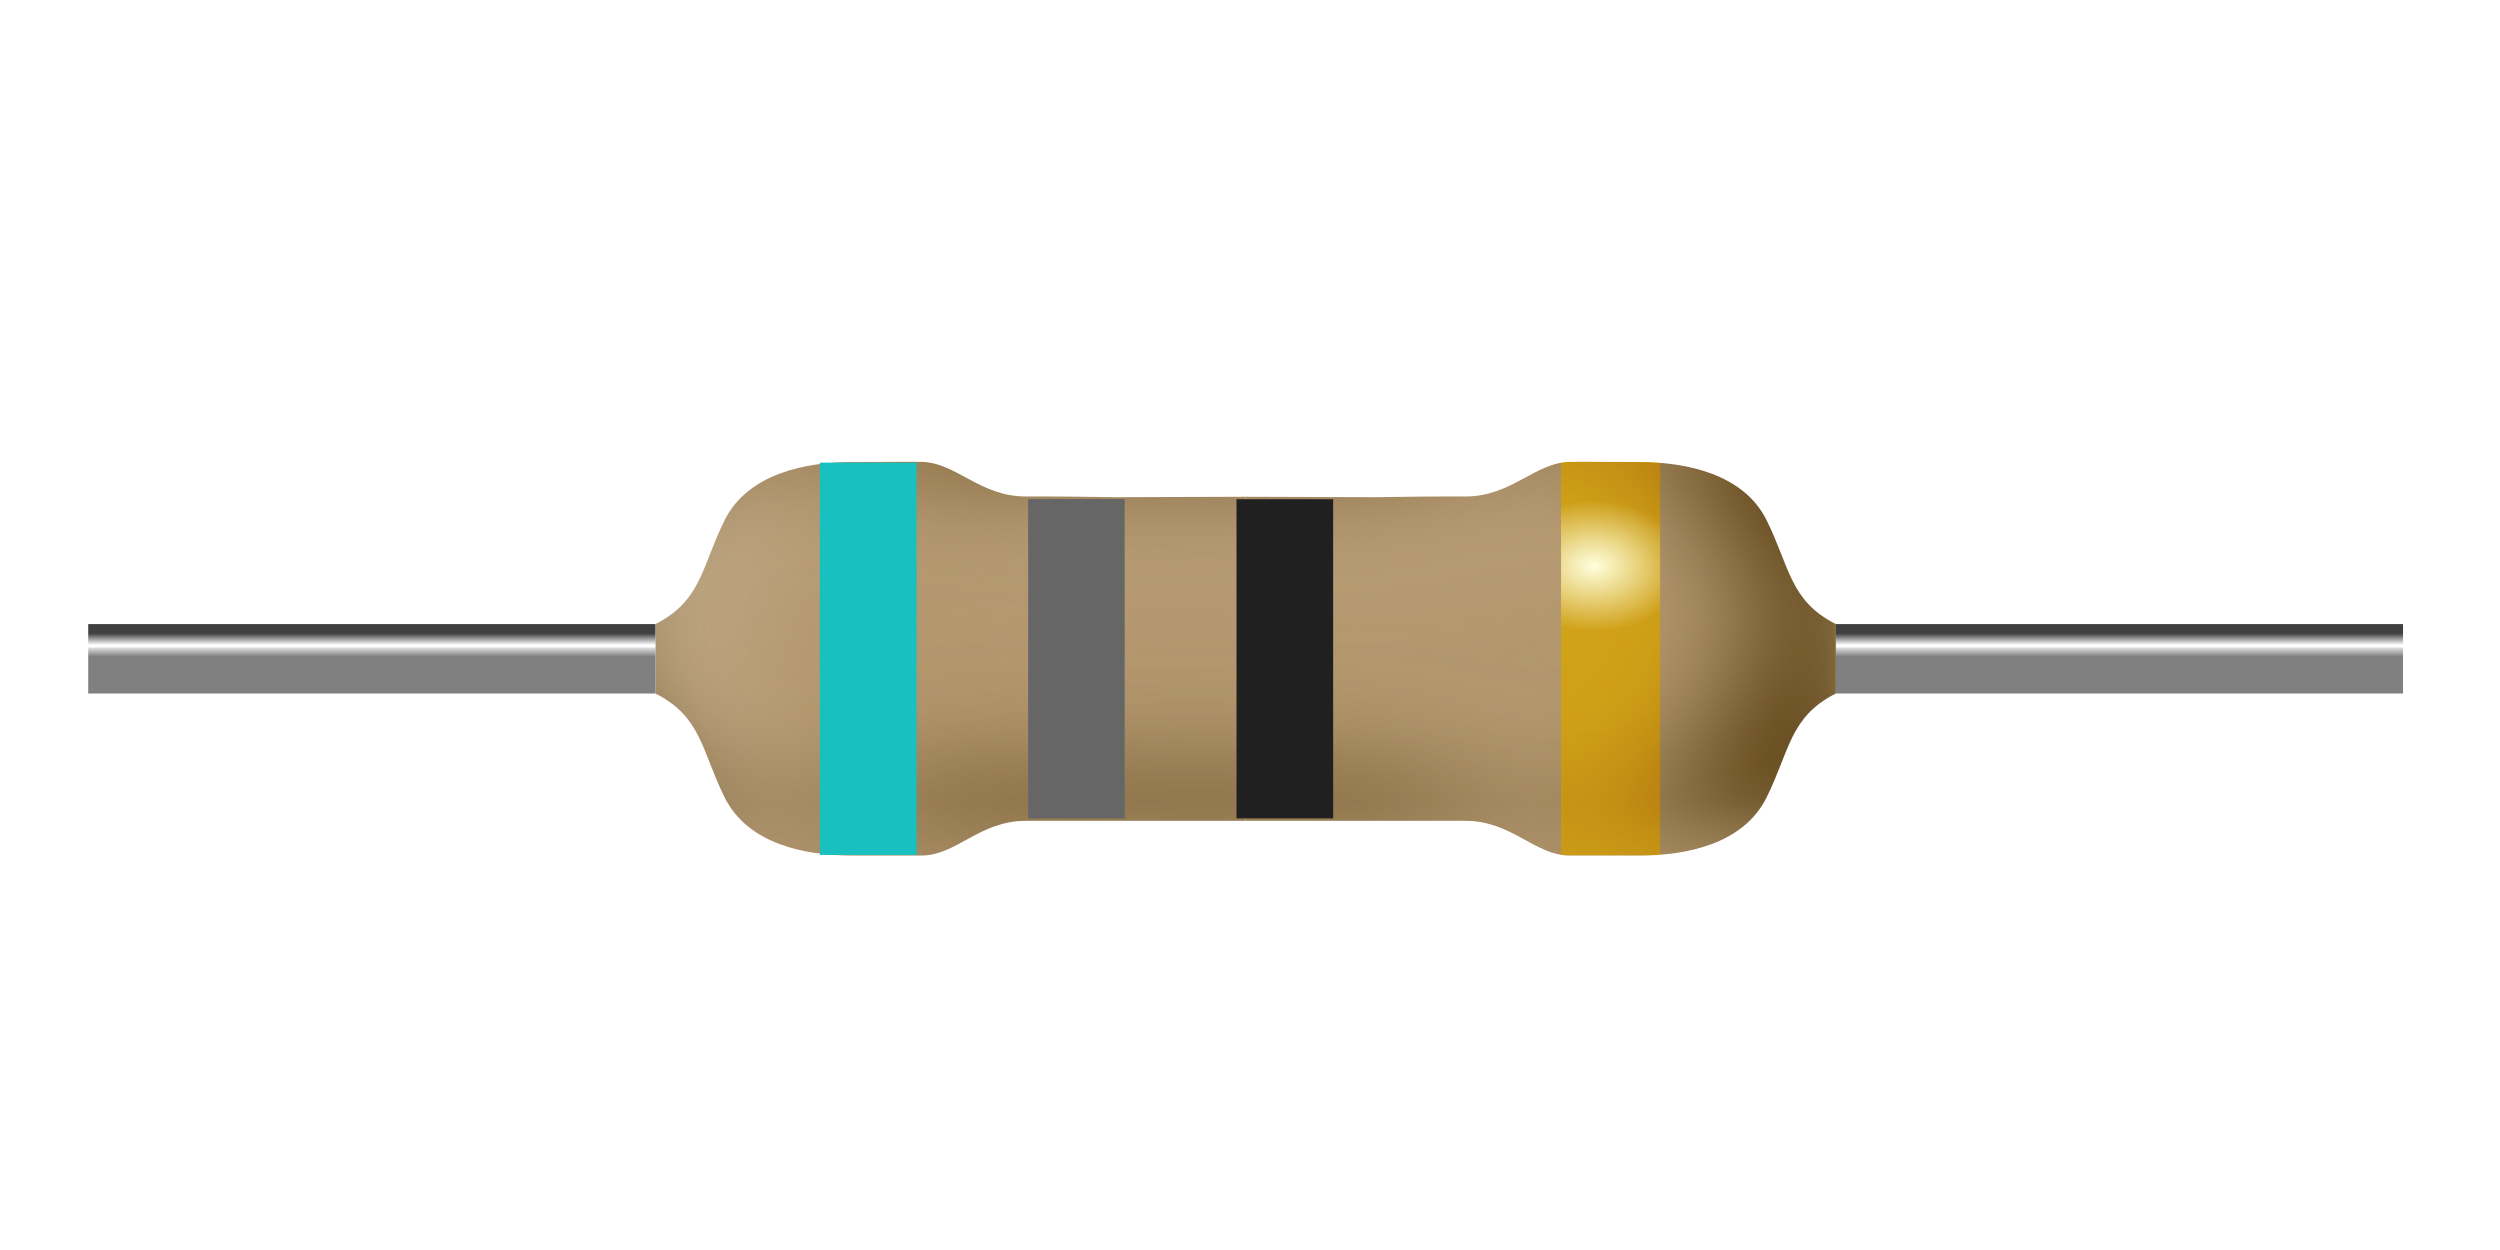
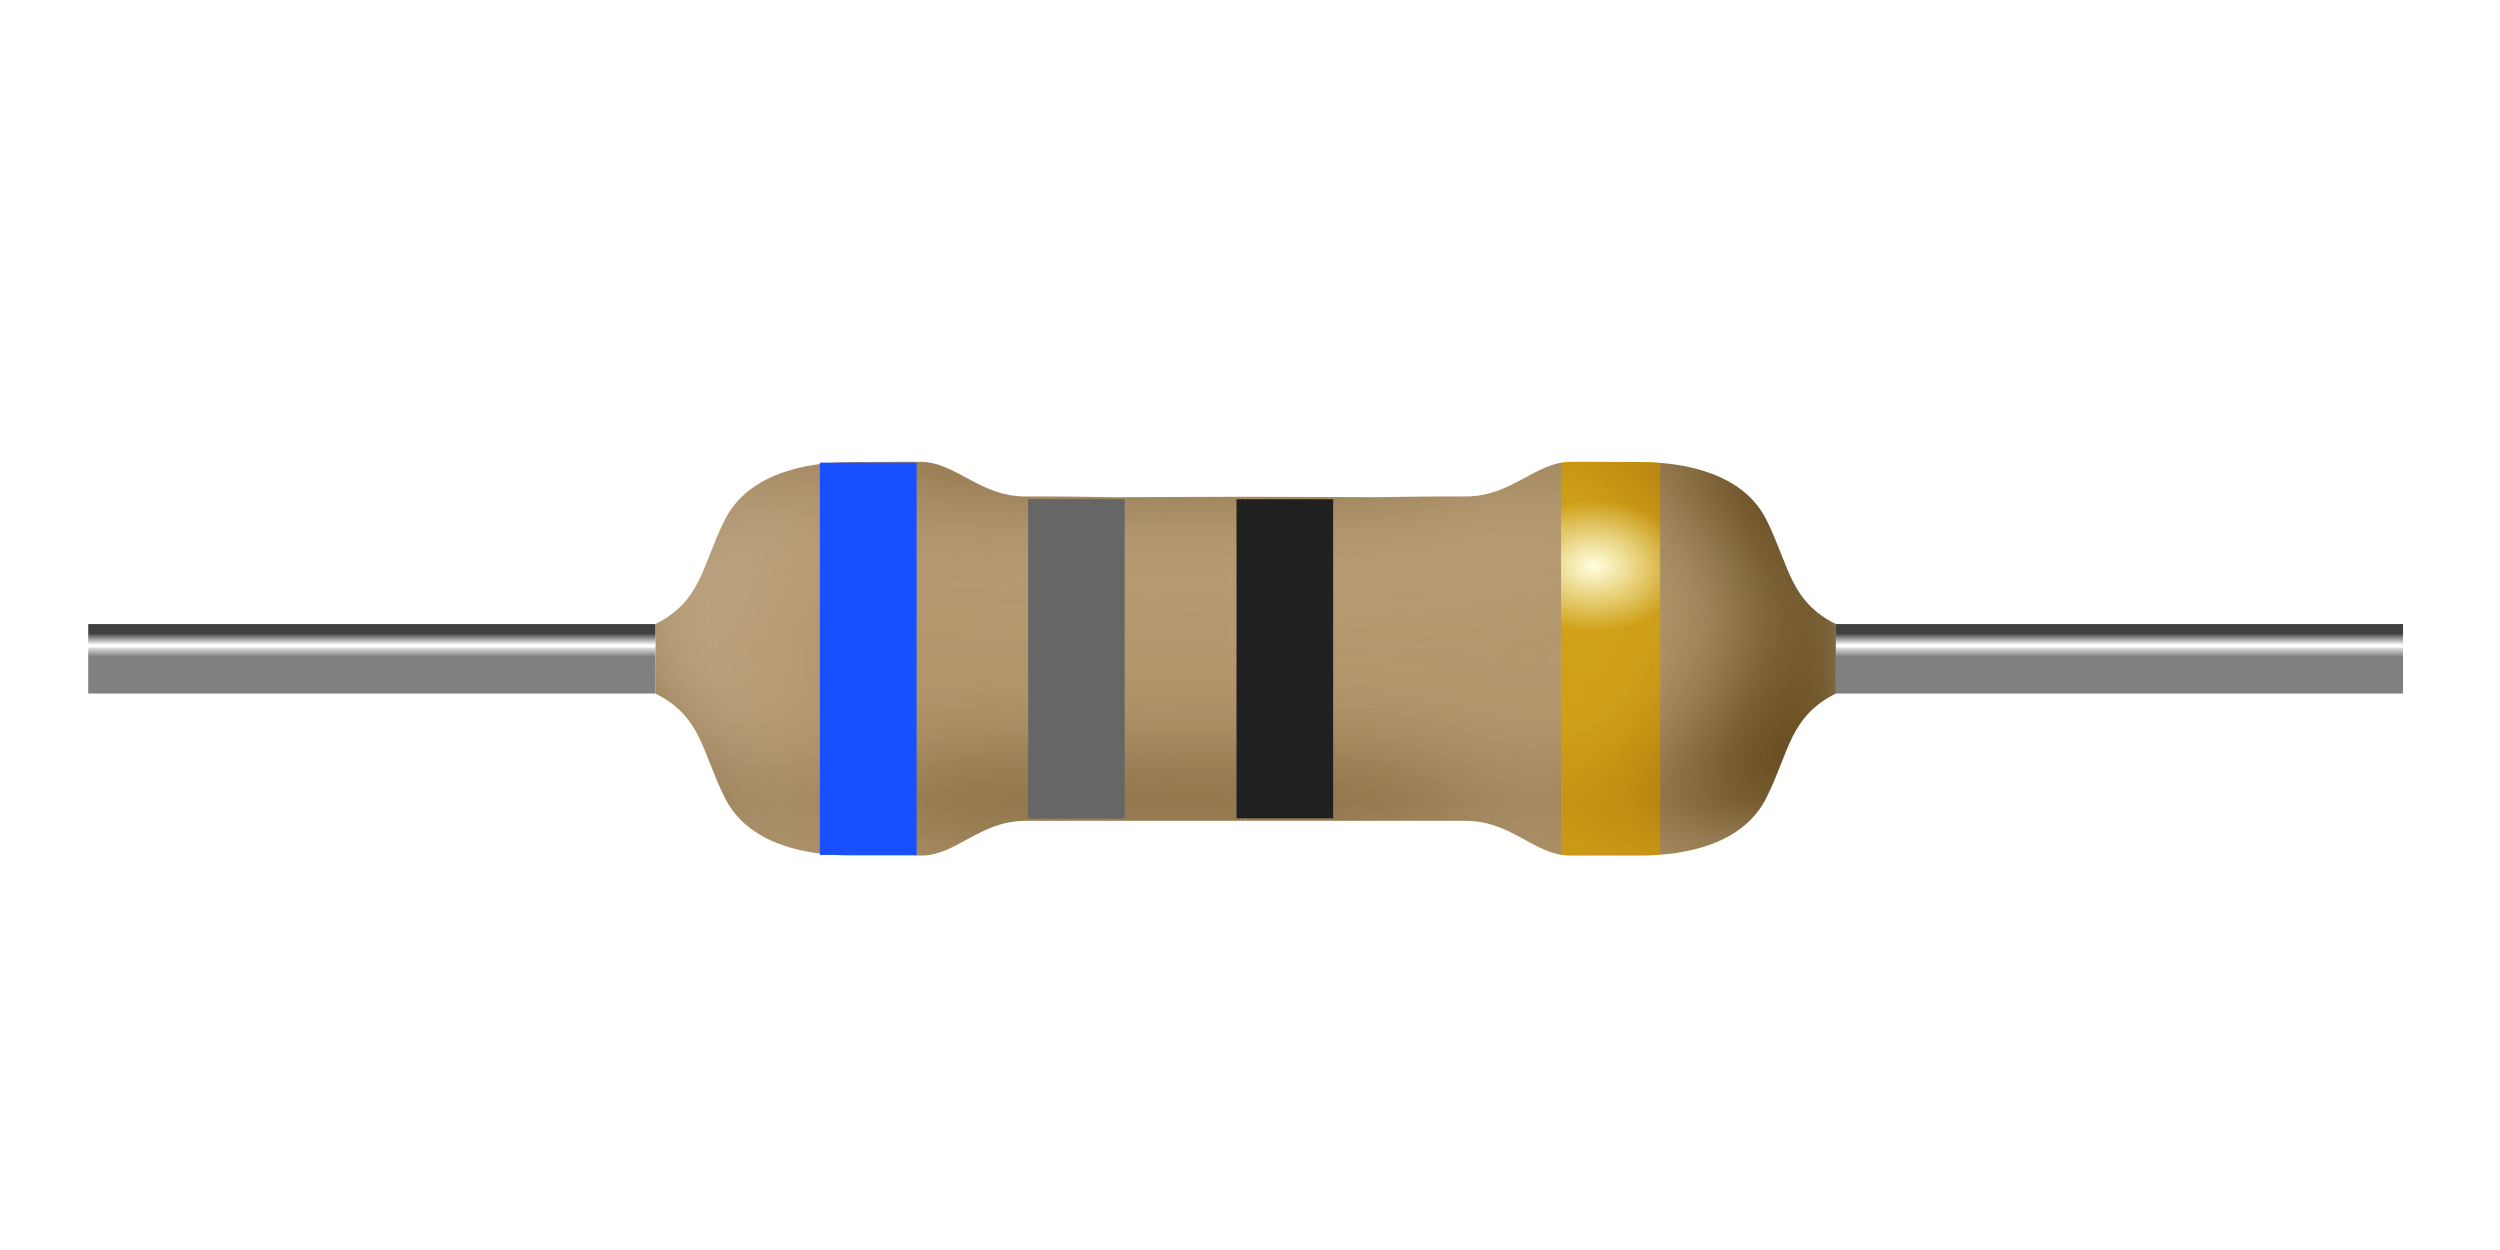
<svg xmlns="http://www.w3.org/2000/svg" xmlns:xlink="http://www.w3.org/1999/xlink" width="108mm" height="54mm" viewBox="0 0 108 54" version="1.1" id="svg8" style="enable-background:new">
  <defs id="defs2">
    <marker style="overflow:visible" id="marker6552" refX="0" refY="0" orient="auto">
      <path transform="scale(-0.6)" d="M 8.719,4.034 -2.207,0.016 8.719,-4.002 c -1.745,2.372 -1.735,5.617 -6e-7,8.035 z" style="fill:#000000;fill-opacity:1;fill-rule:evenodd;stroke:#000000;stroke-width:0.625;stroke-linejoin:round;stroke-opacity:1" id="path6550" />
    </marker>
    <marker orient="auto" refY="0" refX="0" id="marker6446" style="overflow:visible">
      <path id="path6444" style="fill:#000000;fill-opacity:1;fill-rule:evenodd;stroke:#000000;stroke-width:0.625;stroke-linejoin:round;stroke-opacity:1" d="M 8.719,4.034 -2.207,0.016 8.719,-4.002 c -1.745,2.372 -1.735,5.617 -6e-7,8.035 z" transform="scale(-0.6)" />
    </marker>
    <marker orient="auto" refY="0" refX="0" id="Arrow1Lstart" style="overflow:visible">
      <path id="path4851" d="M 0,0 5,-5 -12.5,0 5,5 Z" style="fill:#000000;fill-opacity:1;fill-rule:evenodd;stroke:#000000;stroke-width:1pt;stroke-opacity:1" transform="matrix(0.8,0,0,0.8,10,0)" />
    </marker>
    <marker orient="auto" refY="0" refX="0" id="Arrow2Lend" style="overflow:visible">
      <path id="path4872" style="fill:#000000;fill-opacity:1;fill-rule:evenodd;stroke:#000000;stroke-width:0.625;stroke-linejoin:round;stroke-opacity:1" d="M 8.719,4.034 -2.207,0.016 8.719,-4.002 c -1.745,2.372 -1.735,5.617 -6e-7,8.035 z" transform="matrix(-1.1,0,0,-1.1,-1.1,0)" />
    </marker>
    <linearGradient id="linearGradient7798">
      <stop style="stop-color:#ffffff;stop-opacity:1" offset="0" id="stop7794" />
      <stop style="stop-color:#b08d1c;stop-opacity:1" offset="1" id="stop7796" />
    </linearGradient>
    <linearGradient id="linearGradient5335">
      <stop style="stop-color:#b3966c;stop-opacity:1;" offset="0" id="stop5331" />
      <stop style="stop-color:#b3966c;stop-opacity:1" offset="1" id="stop5333" />
    </linearGradient>
    <linearGradient id="linearGradient4698">
      <stop style="stop-color:#404040;stop-opacity:1" offset="0" id="stop4694" />
      <stop style="stop-color:#ffffff;stop-opacity:1" offset="1" id="stop4696" />
    </linearGradient>
    <linearGradient id="linearGradient4688">
      <stop style="stop-color:#ffffff;stop-opacity:1" offset="0" id="stop4684" />
      <stop style="stop-color:#808080;stop-opacity:1" offset="1" id="stop4686" />
    </linearGradient>
    <filter style="color-interpolation-filters:sRGB" id="filter6573">
      <feFlood flood-opacity="1" flood-color="rgb(205,186,159)" result="flood" id="feFlood6563" />
      <feComposite in="flood" in2="SourceGraphic" operator="out" result="composite1" id="feComposite6565" />
      <feGaussianBlur in="composite1" stdDeviation="7.3" result="blur" id="feGaussianBlur6567" />
      <feOffset dx="0.3" dy="0" result="offset" id="feOffset6569" />
      <feComposite in="offset" in2="SourceGraphic" operator="atop" result="fbSourceGraphic" id="feComposite6571" />
      <feColorMatrix result="fbSourceGraphicAlpha" in="fbSourceGraphic" values="0 0 0 -1 0 0 0 0 -1 0 0 0 0 -1 0 0 0 0 1 0" id="feColorMatrix7727" />
      <feFlood id="feFlood7729" flood-opacity="1" flood-color="rgb(91,64,17)" result="flood" in="fbSourceGraphic" />
      <feComposite in2="fbSourceGraphic" id="feComposite7731" in="flood" operator="out" result="composite1" />
      <feGaussianBlur id="feGaussianBlur7733" in="composite1" stdDeviation="5.208" result="blur" />
      <feOffset id="feOffset7735" dx="-6.3" dy="-3.1" result="offset" />
      <feComposite in2="fbSourceGraphic" id="feComposite7737" in="offset" operator="atop" result="composite2" />
    </filter>
    <linearGradient xlink:href="#linearGradient5335" id="linearGradient7741" gradientUnits="userSpaceOnUse" x1="96" y1="199" x2="96" y2="235" gradientTransform="translate(16,33.99997)" />
    <linearGradient xlink:href="#linearGradient5335" id="linearGradient7743" gradientUnits="userSpaceOnUse" x1="96" y1="199" x2="96" y2="235" gradientTransform="translate(-16,33.99997)" />
    <radialGradient xlink:href="#linearGradient7798" id="radialGradient7800" cx="116.458" cy="188.684" fx="116.458" fy="188.684" r="3" gradientTransform="matrix(-1.333346,-1.33333,1.333329,-1.333345,28.70041,581.8578)" gradientUnits="userSpaceOnUse" />
    <filter style="color-interpolation-filters:sRGB" id="filter8308">
      <feFlood flood-opacity="1" flood-color="rgb(0,0,0)" result="flood" id="feFlood8298" />
      <feComposite in="SourceGraphic" in2="flood" operator="out" result="composite1" id="feComposite8300" />
      <feGaussianBlur in="composite1" stdDeviation="104.7" result="blur" id="feGaussianBlur8302" />
      <feOffset dx="-6.25" dy="-3.1" result="offset" id="feOffset8304" />
      <feComposite in="offset" in2="SourceGraphic" operator="atop" result="composite2" id="feComposite8306" />
    </filter>
    <filter style="color-interpolation-filters:sRGB" id="filter8904">
      <feBlend mode="overlay" in2="BackgroundImage" id="feBlend8906" />
    </filter>
    <linearGradient xlink:href="#linearGradient5335" id="linearGradient3764" gradientUnits="userSpaceOnUse" gradientTransform="translate(-16,33.99997)" x1="96" y1="199" x2="96" y2="235" />
    <linearGradient xlink:href="#linearGradient4688" id="linearGradient3766" gradientUnits="userSpaceOnUse" gradientTransform="translate(-15,-0.1959616)" x1="16" y1="182" x2="16" y2="183" />
    <linearGradient xlink:href="#linearGradient4698" id="linearGradient3768" gradientUnits="userSpaceOnUse" gradientTransform="translate(-15,-0.1959616)" x1="16" y1="181" x2="16" y2="182" />
  </defs>
  <g id="layer1" transform="translate(-60,-139.196)">
    <g style="fill:url(#linearGradient7743);fill-opacity:1;stroke:none;filter:url(#filter6573)" id="g4592" transform="matrix(0.5,0,0,0.5,66.2776,76.20425)">
      <path style="opacity:1;vector-effect:none;fill:url(#linearGradient3764);fill-opacity:1;stroke:none;stroke-width:0.36;stroke-linecap:round;stroke-linejoin:round;stroke-miterlimit:4;stroke-dasharray:none;stroke-dashoffset:0;stroke-opacity:0.473" d="m 95.067,196.903 c -3.757,-0.013 -15,3e-5 -19,3e-5 -4,0 -6,3 -9,3 -3,0 -6,0 -6,0 -4.109,0 -9,-1 -11,-5 -2,-4 -2,-7 -6,-9 v -3 -3 c 4,-2 4,-5 6,-9 2,-4 7,-5 11,-5 4,0 3,-0.031 5.911,-0.016 3.089,0.016 5.089,3.016 9.142,2.993 1.947,-0.011 5.947,0.023 7.677,0.062 3.757,-0.013 7.513,-0.026 11.27,-0.039" id="use4554" />
      <use style="fill:url(#linearGradient7741);fill-opacity:1;stroke:none" transform="matrix(-1,0,0,1,190.1336,-3e-5)" height="100%" width="100%" id="use5307" xlink:href="#use4554" y="0" x="0" />
    </g>
    <g transform="matrix(0.5,0,0,0.5,66.31101,76.15578)" id="g8164">
      <g id="g4704" style="display:inline">
        <rect y="182" x="-5" height="4" width="49" id="rect4594" style="opacity:1;vector-effect:none;fill:url(#linearGradient3766);fill-opacity:1;stroke:none;stroke-width:0.17;stroke-linecap:round;stroke-linejoin:round;stroke-miterlimit:4;stroke-dasharray:none;stroke-dashoffset:0.643;stroke-opacity:0.473" />
        <rect y="180" x="-5" height="2" width="49" id="rect4594-9" style="opacity:1;vector-effect:none;fill:url(#linearGradient3768);fill-opacity:1;stroke:none;stroke-width:0.17;stroke-linecap:round;stroke-linejoin:round;stroke-miterlimit:4;stroke-dasharray:none;stroke-dashoffset:0.643;stroke-opacity:0.473" />
      </g>
      <use x="0" y="0" xlink:href="#g4704" id="use4706" width="100%" height="100%" transform="translate(151)" style="display:inline" />
    </g>
    <rect style="vector-effect:none;fill:url(#radialGradient7800);fill-opacity:1;stroke:none;stroke-width:0.17;stroke-linecap:round;stroke-linejoin:round;stroke-miterlimit:4;stroke-dasharray:none;stroke-dashoffset:0.643;stroke-opacity:1;filter:url(#filter8904)" id="rect7747-1-3-1" width="6" height="34" x="123" y="166" transform="matrix(0.7135041,0,0,0.5003677,39.67537,76.07641)" />
    <rect style="vector-effect:none;fill:#202020;fill-opacity:1;stroke:none;stroke-width:0.17;stroke-linecap:round;stroke-linejoin:round;stroke-miterlimit:4;stroke-dasharray:none;stroke-dashoffset:0.643;stroke-opacity:1;filter:url(#filter8308)" id="rect7747" width="6" height="28" x="96" y="169" transform="matrix(0.6958142,0,0,0.4923681,46.61933,77.55239)" />
    <rect style="vector-effect:none;fill:#666666;fill-opacity:1;stroke:none;stroke-width:0.17;stroke-linecap:round;stroke-linejoin:round;stroke-miterlimit:4;stroke-dasharray:none;stroke-dashoffset:0.643;stroke-opacity:1;filter:url(#filter8308)" id="rect7747-1" width="6" height="28" x="78" y="169" transform="matrix(0.6947202,0,0,0.4927665,50.22865,77.47951)" />
-     <rect style="vector-effect:none;fill:#18c0c0;fill-opacity:1;stroke:none;stroke-width:0.17;stroke-linecap:round;stroke-linejoin:round;stroke-miterlimit:4;stroke-dasharray:none;stroke-dashoffset:0.643;stroke-opacity:1;filter:url(#filter8308)" id="rect7747-1-3" width="6" height="34" x="61" y="166" transform="matrix(0.6965847,0,0,0.4984398,52.92629,76.4413)" />
+     <rect style="vector-effect:none;fill:#1850ff;fill-opacity:1;stroke:none;stroke-width:0.17;stroke-linecap:round;stroke-linejoin:round;stroke-miterlimit:4;stroke-dasharray:none;stroke-dashoffset:0.643;stroke-opacity:1;filter:url(#filter8308)" id="rect7747-1-3" width="6" height="34" x="61" y="166" transform="matrix(0.6965847,0,0,0.4984398,52.92629,76.4413)" />
    <g id="g6894" transform="translate(-2,-0.8040437)" />
  </g>
</svg>
